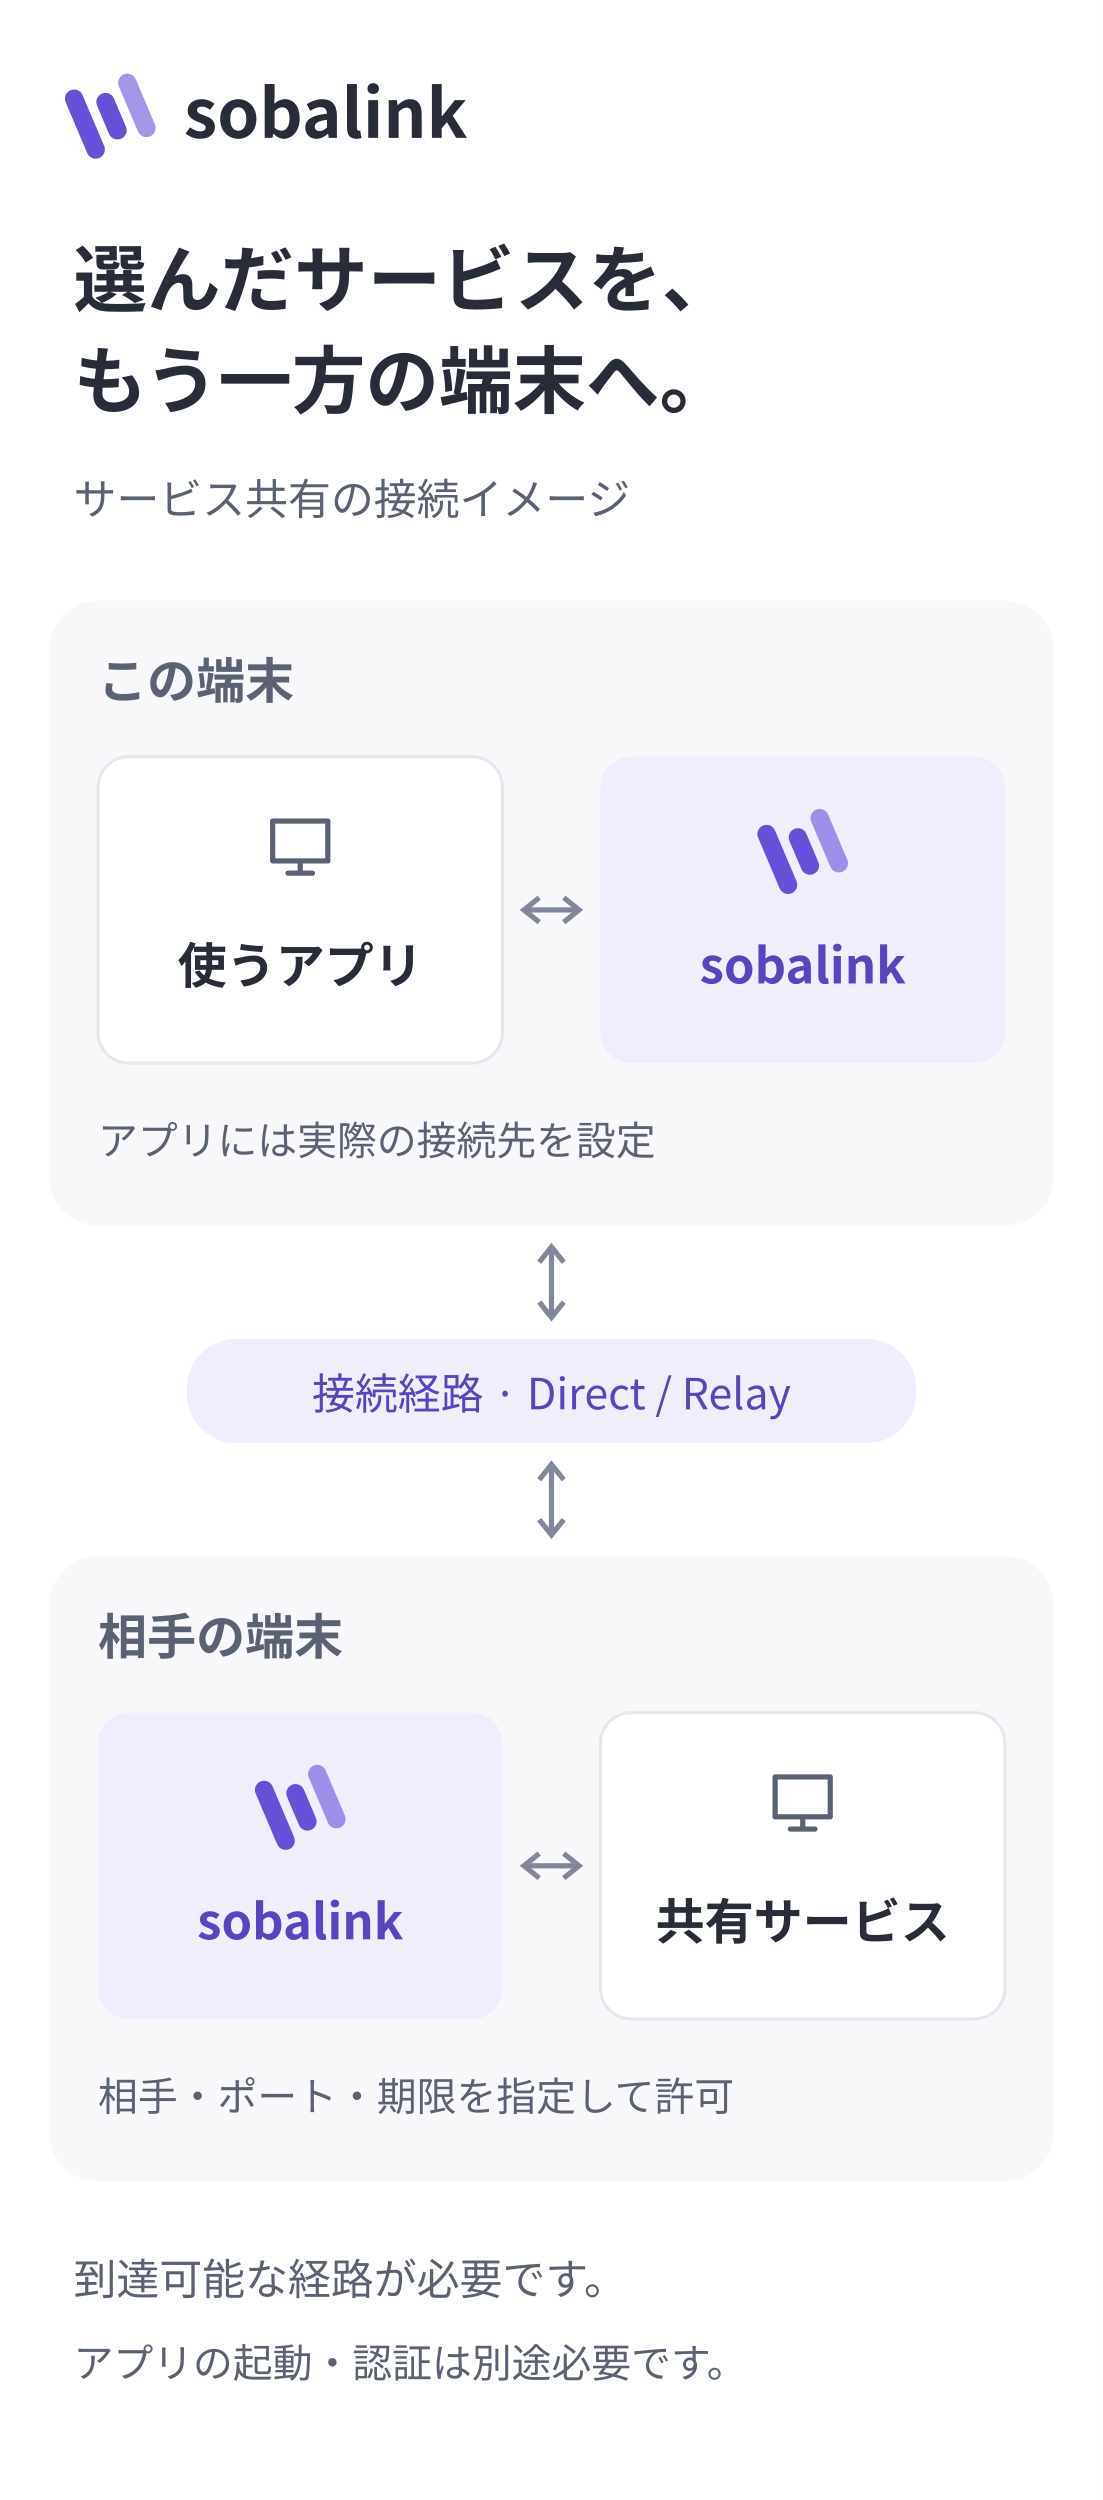
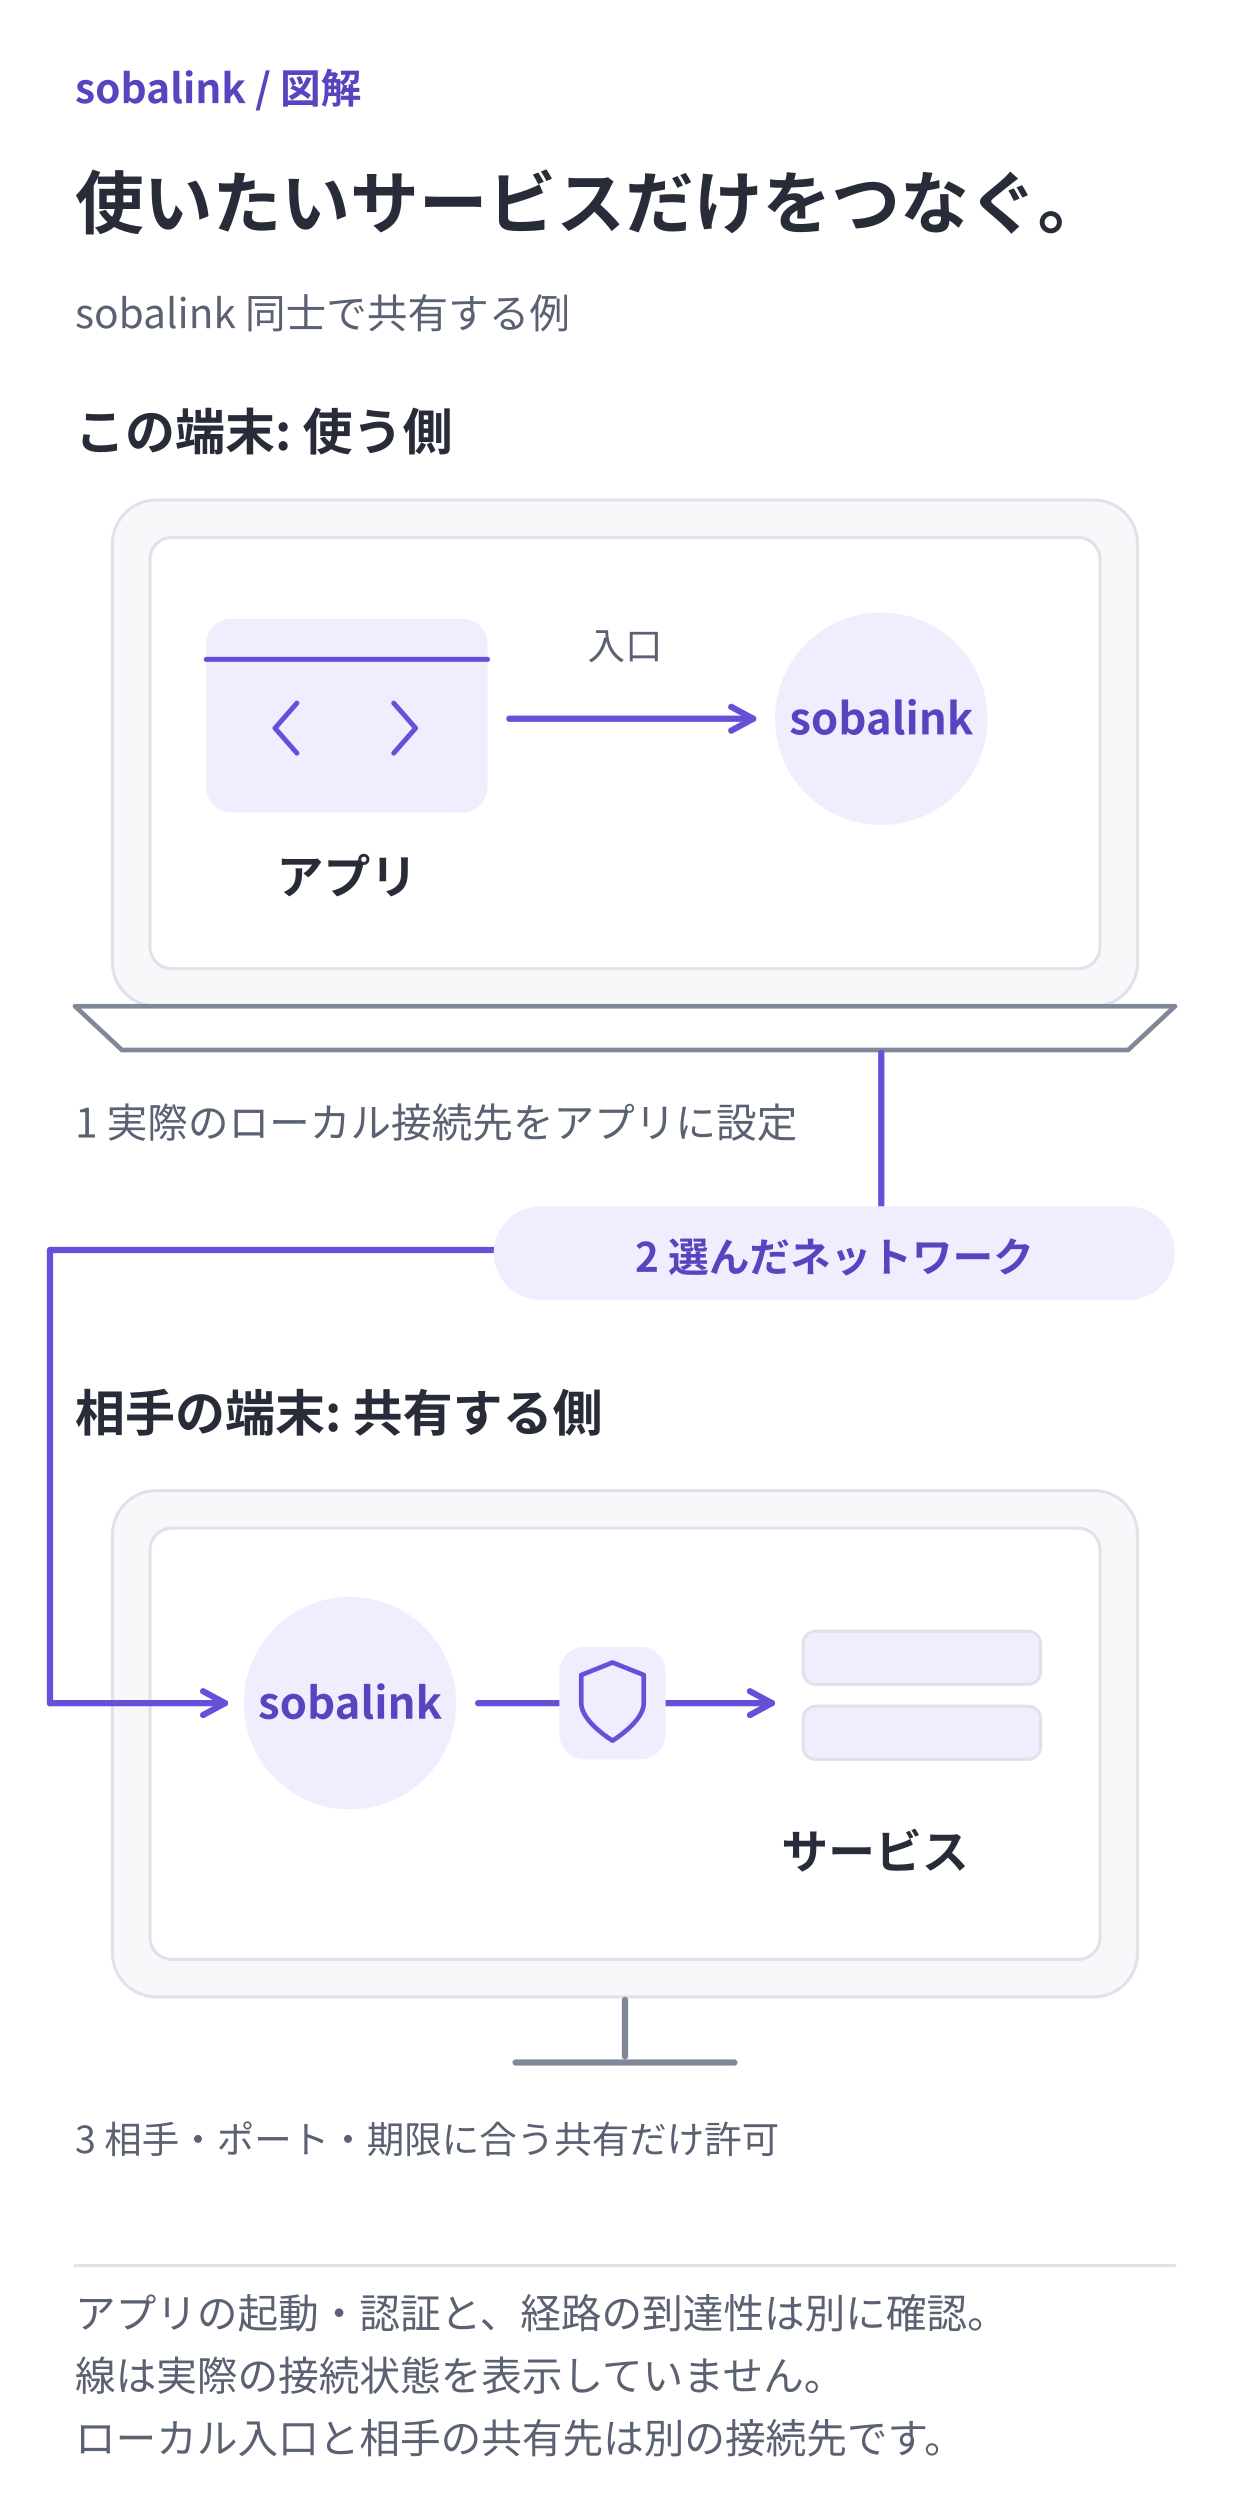
- <svg xmlns="http://www.w3.org/2000/svg" viewBox="0 0 360 816" width="360" height="816" role="img" aria-labelledby="title desc" xml:lang="ja">
-   <style>text{font-family:-apple-system,BlinkMacSystemFont,"Segoe UI","Hiragino Sans","Yu Gothic UI","Noto Sans CJK JP","Noto Sans JP",sans-serif} </style>
-   <rect x="0" y="0" width="360" height="816" rx="0" fill="#ffffff" />
-   <g transform="translate(24 25) rotate(-23 12 12)" fill="#6550d8" aria-hidden="true">
-     <rect x="0" y="0" width="6" height="24" rx="3" />
-     <rect x="9" y="5" width="6" height="16" rx="3" />
-     <rect x="18" y="2" width="6" height="22" rx="3" opacity=".6" />
-   </g>
-   <text x="60" y="45" font-size="22" fill="#272c38" font-weight="650" text-anchor="start">sobalink</text>
-   <text x="24" y="100" font-size="24" fill="#272c38" font-weight="650" text-anchor="start">選んだサービスを、</text>
-   <text x="24" y="133" font-size="24" fill="#272c38" font-weight="650" text-anchor="start">もう一方の端末へ。</text>
-   <text x="24" y="168" font-size="14" fill="#596172" font-weight="400" text-anchor="start">サービス共有の接続イメージ</text>
-   <rect x="16" y="196" width="328" height="204" rx="16" fill="#f8f8fb" />
-   <text x="32" y="228" font-size="16" fill="#596172" font-weight="600" text-anchor="start">この端末</text>
-   <rect x="32" y="247" width="132" height="100" rx="10" fill="#ffffff" stroke="#e6e7ed" />
-   <g transform="translate(86.0 264)" fill="none" stroke="#596172" stroke-width="1.7" stroke-linecap="round" stroke-linejoin="round" aria-hidden="true">
-     <path d="M3 4h18v13H3zM8 21h8M12 17v4" />
-   </g>
-   <text x="98.0" y="321" font-size="16" fill="#272c38" font-weight="600" text-anchor="middle">使うアプリ</text>
-   <rect x="196" y="247" width="132" height="100" rx="10" fill="#f0edff" />
-   <g transform="translate(250.0 265) rotate(-23 12 12)" fill="#6550d8" aria-hidden="true">
-     <rect x="0" y="0" width="6" height="24" rx="3" />
-     <rect x="9" y="5" width="6" height="16" rx="3" />
-     <rect x="18" y="2" width="6" height="22" rx="3" opacity=".6" />
-   </g>
-   <text x="262.0" y="321" font-size="16" fill="#5844bf" font-weight="600" text-anchor="middle">sobalink</text>
-   <path d="M171 297 L189 297" fill="none" stroke="#7f8799" stroke-width="1.7" />
-   <path d="m176 293-5 4 5 4 M184 293 l5 4-5 4" fill="none" stroke="#7f8799" stroke-width="1.7" />
-   <text x="32" y="377" font-size="13" fill="#596172" font-weight="400" text-anchor="start">アプリには実際の接続先を設定</text>
-   <rect x="16" y="508" width="328" height="204" rx="16" fill="#f8f8fb" />
-   <text x="32" y="540" font-size="16" fill="#596172" font-weight="600" text-anchor="start">相手の端末</text>
-   <rect x="32" y="559" width="132" height="100" rx="10" fill="#f0edff" />
-   <g transform="translate(86.0 577) rotate(-23 12 12)" fill="#6550d8" aria-hidden="true">
-     <rect x="0" y="0" width="6" height="24" rx="3" />
-     <rect x="9" y="5" width="6" height="16" rx="3" />
-     <rect x="18" y="2" width="6" height="22" rx="3" opacity=".6" />
-   </g>
-   <text x="98.0" y="633" font-size="16" fill="#5844bf" font-weight="600" text-anchor="middle">sobalink</text>
-   <rect x="196" y="559" width="132" height="100" rx="10" fill="#ffffff" stroke="#e6e7ed" />
-   <g transform="translate(250.0 576)" fill="none" stroke="#596172" stroke-width="1.7" stroke-linecap="round" stroke-linejoin="round" aria-hidden="true">
-     <path d="M3 4h18v13H3zM8 21h8M12 17v4" />
-   </g>
-   <text x="262.0" y="633" font-size="16" fill="#272c38" font-weight="600" text-anchor="middle">共有サービス</text>
-   <path d="M171 609 L189 609" fill="none" stroke="#7f8799" stroke-width="1.7" />
-   <path d="m176 605-5 4 5 4 M184 605 l5 4-5 4" fill="none" stroke="#7f8799" stroke-width="1.7" />
-   <text x="32" y="689" font-size="13" fill="#596172" font-weight="400" text-anchor="start">相手・ポート・期限を指定して許可</text>
-   <path d="M180 407 L180 430" fill="none" stroke="#7f8799" stroke-width="1.7" />
-   <path d="m176 412 4-5 4 5 M176 425 l4 5 4-5" fill="none" stroke="#7f8799" stroke-width="1.7" />
-   <path d="M180 478 L180 501" fill="none" stroke="#7f8799" stroke-width="1.7" />
-   <path d="m176 483 4-5 4 5 M176 496 l4 5 4-5" fill="none" stroke="#7f8799" stroke-width="1.7" />
-   <rect x="61" y="437" width="238" height="34" rx="16" fill="#f0edff" />
-   <text x="180" y="460" font-size="14" fill="#5844bf" font-weight="500" text-anchor="middle">接続経路 · Direct / Relay</text>
-   <text x="24" y="749" font-size="14" fill="#596172" font-weight="400" text-anchor="start">到達可能な経路が必要です。</text>
-   <text x="24" y="776" font-size="13" fill="#596172" font-weight="400" text-anchor="start">アプリの起動・認証は別途必要です。</text>
+ <svg xmlns="http://www.w3.org/2000/svg" width="400" height="800" viewBox="0 0 400 800" role="img" aria-labelledby="title desc" xml:lang="ja">
+   <style>text{font-family:-apple-system,BlinkMacSystemFont,"Segoe UI","Hiragino Sans","Yu Gothic UI","Noto Sans CJK JP","Noto Sans JP",sans-serif}</style>
+   <rect x="0" y="0" width="400" height="800" rx="0" fill="#ffffff" />
+   <text x="24" y="33" font-size="13" fill="#5844bf" font-weight="600" text-anchor="start" id="label-4-box-356">sobalink  /  図解</text>
+   <text x="24" y="73" font-size="22" fill="#272c38" font-weight="650" text-anchor="start" id="label-5-box-356">使いたいサービスだけをつなぐ。</text>
+   <text x="24" y="105" font-size="13" fill="#596172" font-weight="400" text-anchor="start" id="label-6-box-356">sobalink 同士で共有する例</text>
+   <text x="24" y="144" font-size="16" fill="#272c38" font-weight="650" text-anchor="start" id="label-7-box-356">この端末: 使う側</text>
+   <rect x="36" y="160" width="328" height="162" rx="14" fill="#f8f8fb" stroke="#e0e2ea" />
+   <rect x="48" y="172" width="304" height="138" rx="7" fill="#ffffff" stroke="#e0e2ea" />
+   <path d="M24 322H376L361 336H39Z" fill="none" stroke="#7f8799" stroke-width="1.5" stroke-linecap="round" stroke-linejoin="round" />
+   <rect x="66" y="198" width="90" height="62" rx="8" fill="#f0edff" />
+   <path d="M66 211h90 M95 225l-7 8 7 8 M126 225l7 8-7 8" fill="none" stroke="#6550d8" stroke-width="1.6" stroke-linecap="round" stroke-linejoin="round" />
+   <text x="111" y="286" font-size="15" fill="#272c38" font-weight="600" text-anchor="middle" id="label-13-box-100">アプリ</text>
+   <circle cx="282" cy="230" r="34" fill="#f0edff" />
+   <text x="282" y="235" font-size="14" fill="#5844bf" font-weight="650" text-anchor="middle" id="label-15-box-80">sobalink</text>
+   <path d="M163 230 L241 230" fill="none" stroke="#6550d8" stroke-width="2" stroke-linecap="round" stroke-linejoin="round" />
+   <path d="M234.0 233.8 L241 230 L234.0 226.2" fill="none" stroke="#6550d8" stroke-width="2" stroke-linecap="round" stroke-linejoin="round" />
+   <text x="200" y="211" font-size="12" fill="#596172" font-weight="400" text-anchor="middle" id="label-18-box-70">入口</text>
+   <text x="24" y="364" font-size="13" fill="#596172" font-weight="400" text-anchor="start" id="label-19-box-356">1  実際のローカル接続先をアプリに設定</text>
+   <path d="M282 337V400H16V545" fill="none" stroke="#6550d8" stroke-width="2" stroke-linecap="round" stroke-linejoin="round" />
+   <rect x="158" y="386" width="218" height="30" rx="15" fill="#f0edff" />
+   <text x="267.0" y="407" font-size="13" fill="#5844bf" font-weight="600" text-anchor="middle" id="label-22-box-202">2  選んだネットワーク</text>
+   <text x="24" y="458" font-size="16" fill="#272c38" font-weight="650" text-anchor="start" id="label-23-box-356">相手の端末: 共有する側</text>
+   <rect x="36" y="477" width="328" height="162" rx="14" fill="#f8f8fb" stroke="#e0e2ea" />
+   <rect x="48" y="489" width="304" height="138" rx="7" fill="#ffffff" stroke="#e0e2ea" />
+   <path d="M200 640v18 M165 660h70" fill="none" stroke="#7f8799" stroke-width="2" stroke-linecap="round" stroke-linejoin="round" />
+   <circle cx="112" cy="545" r="34" fill="#f0edff" />
+   <text x="112" y="550" font-size="14" fill="#5844bf" font-weight="650" text-anchor="middle" id="label-28-box-80">sobalink</text>
+   <path d="M16 545 L72 545" fill="none" stroke="#6550d8" stroke-width="2" stroke-linecap="round" stroke-linejoin="round" />
+   <path d="M65.0 548.8 L72 545 L65.0 541.2" fill="none" stroke="#6550d8" stroke-width="2" stroke-linecap="round" stroke-linejoin="round" />
+   <path d="M153 545 L247 545" fill="none" stroke="#6550d8" stroke-width="2" stroke-linecap="round" stroke-linejoin="round" />
+   <path d="M240.0 548.8 L247 545 L240.0 541.2" fill="none" stroke="#6550d8" stroke-width="2" stroke-linecap="round" stroke-linejoin="round" />
+   <rect x="179" y="527" width="34" height="36" rx="8" fill="#f0edff" />
+   <path d="M196 532l10 4v9c0 6-10 12-10 12s-10-6-10-12v-9Z" fill="none" stroke="#6550d8" stroke-width="1.5" stroke-linecap="round" stroke-linejoin="round" />
+   <rect x="257" y="522" width="76" height="17" rx="4" fill="#f0edff" stroke="#e0e2ea" />
+   <rect x="257" y="546" width="76" height="17" rx="4" fill="#f0edff" stroke="#e0e2ea" />
+   <text x="280" y="598" font-size="15" fill="#272c38" font-weight="600" text-anchor="middle" id="label-37-box-120">サービス</text>
+   <text x="24" y="689" font-size="12" fill="#596172" font-weight="400" text-anchor="start" id="label-38-box-356">3  相手・ポート・期限に合う共有だけ許可</text>
+   <path d="M24 725H376" fill="none" stroke="#e0e2ea" stroke-width="1" stroke-linecap="round" stroke-linejoin="round" />
+   <text x="24" y="745" font-size="13" fill="#596172" font-weight="400" text-anchor="start" id="label-40-box-356">アプリの起動・認証と、経路の到達性は別に確認。</text>
+   <text x="24" y="765" font-size="13" fill="#596172" font-weight="400" text-anchor="start" id="label-41-box-356">線は実際の接続状態を表示していません。</text>
+   <text x="24" y="785" font-size="13" fill="#596172" font-weight="400" text-anchor="start" id="label-42-box-356">ローカル入口と相手の共有先は別の接続先です。</text>
</svg>
